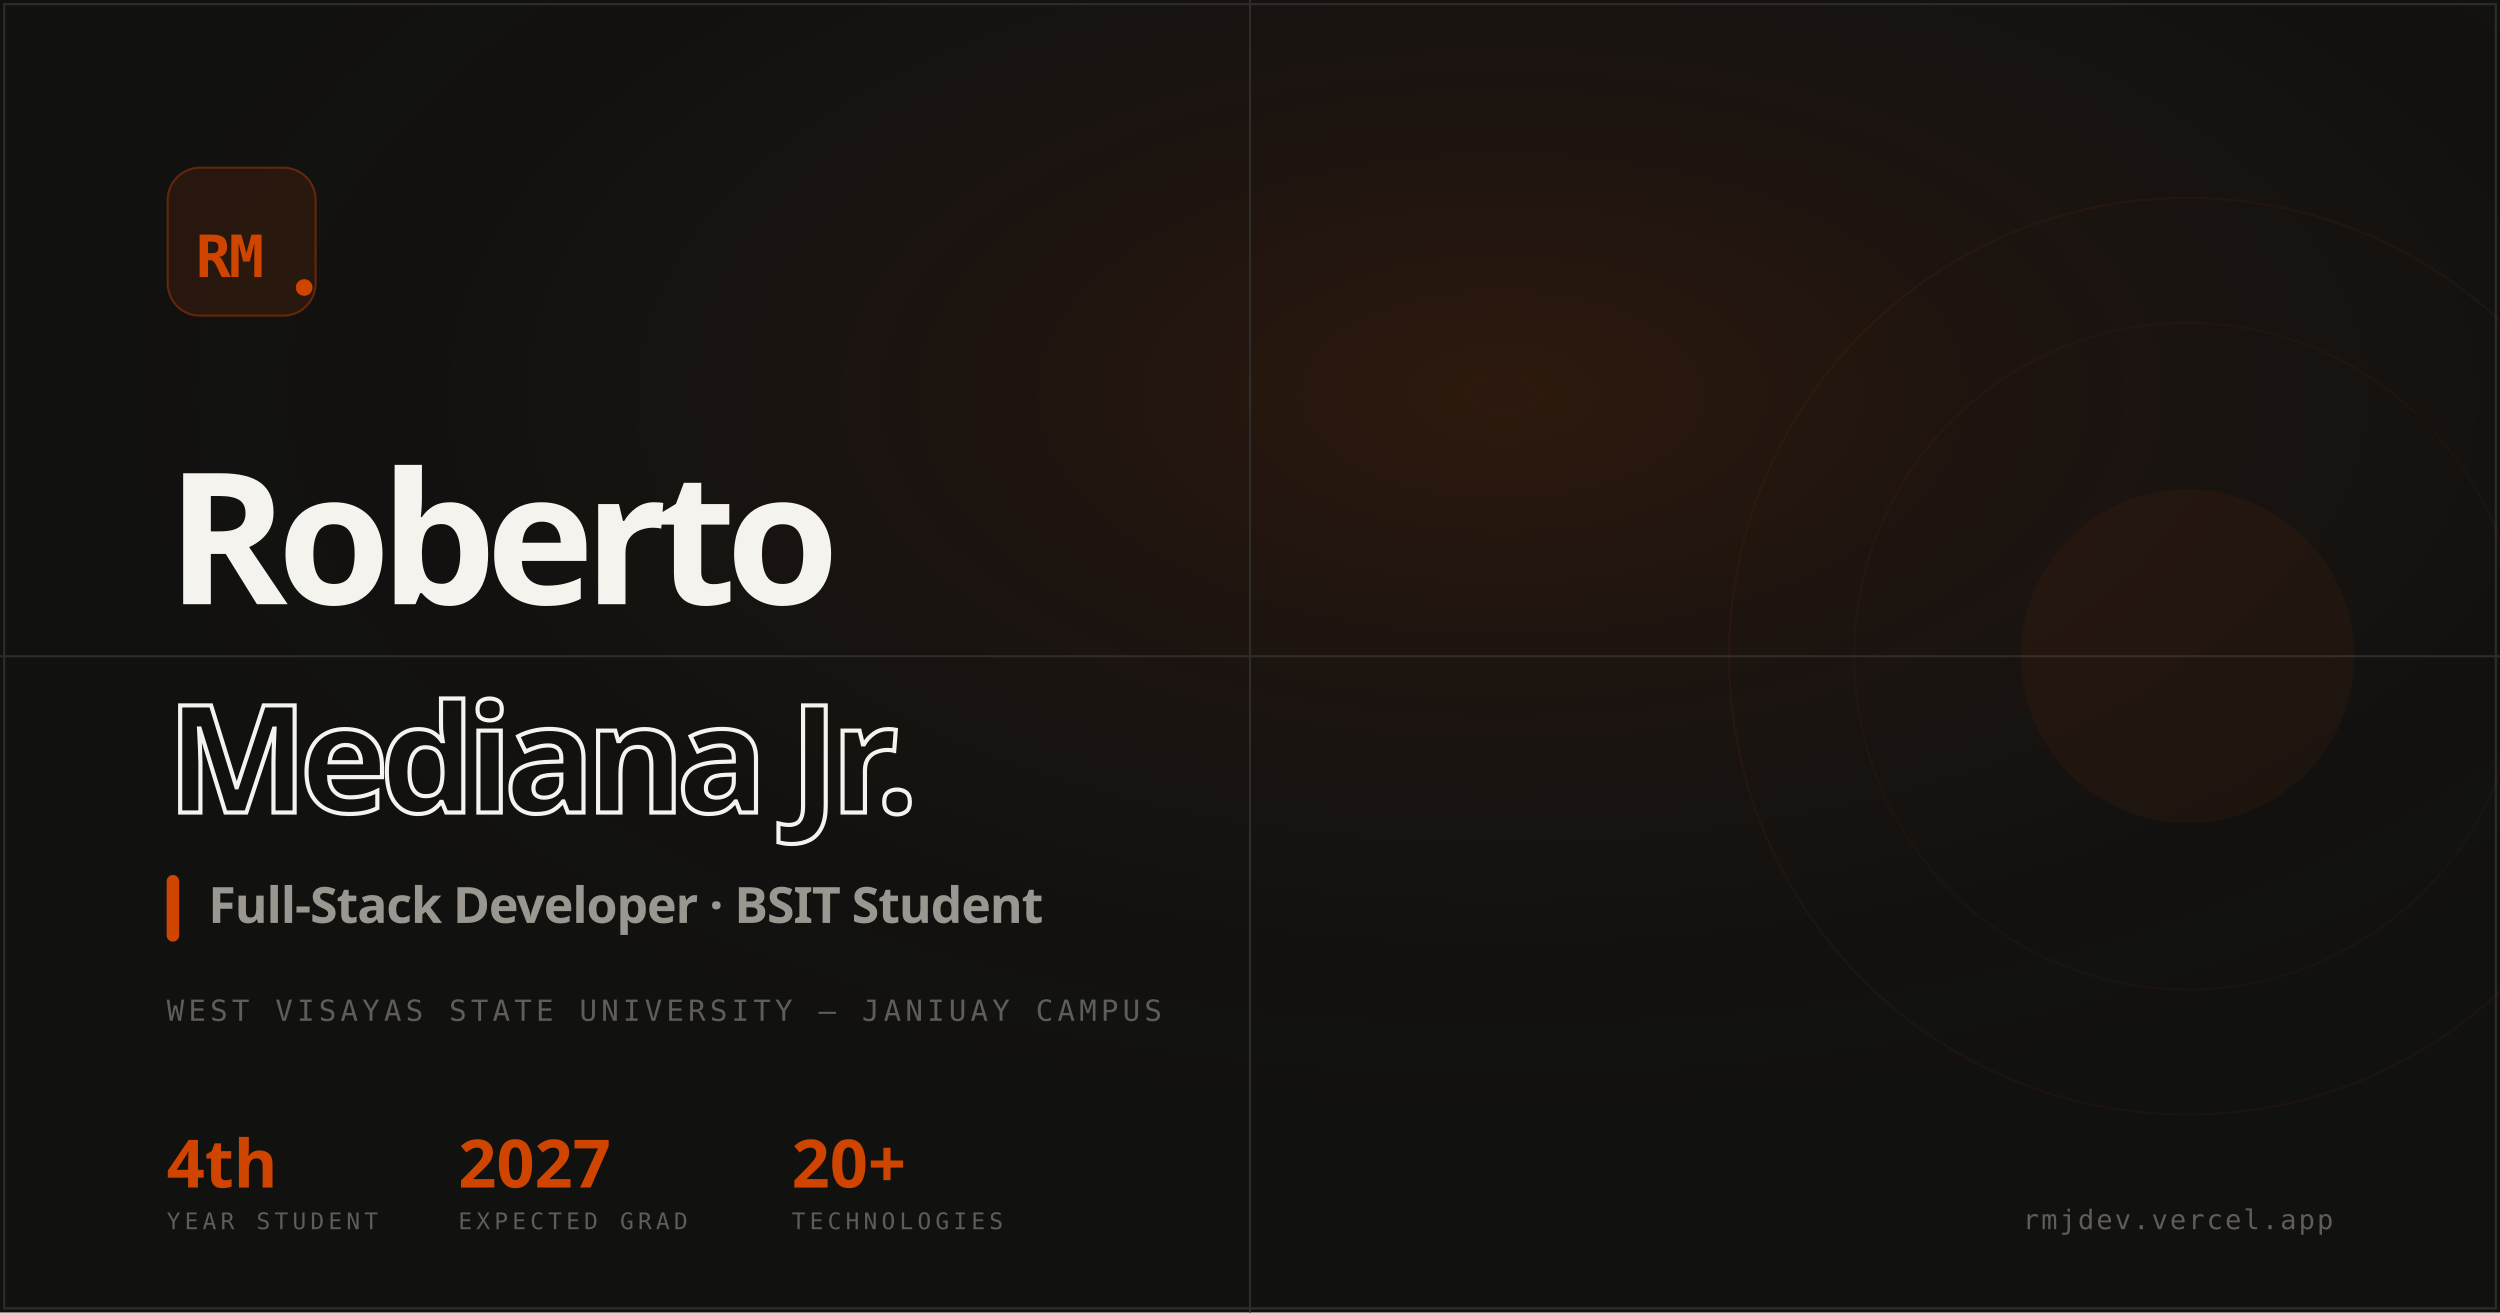
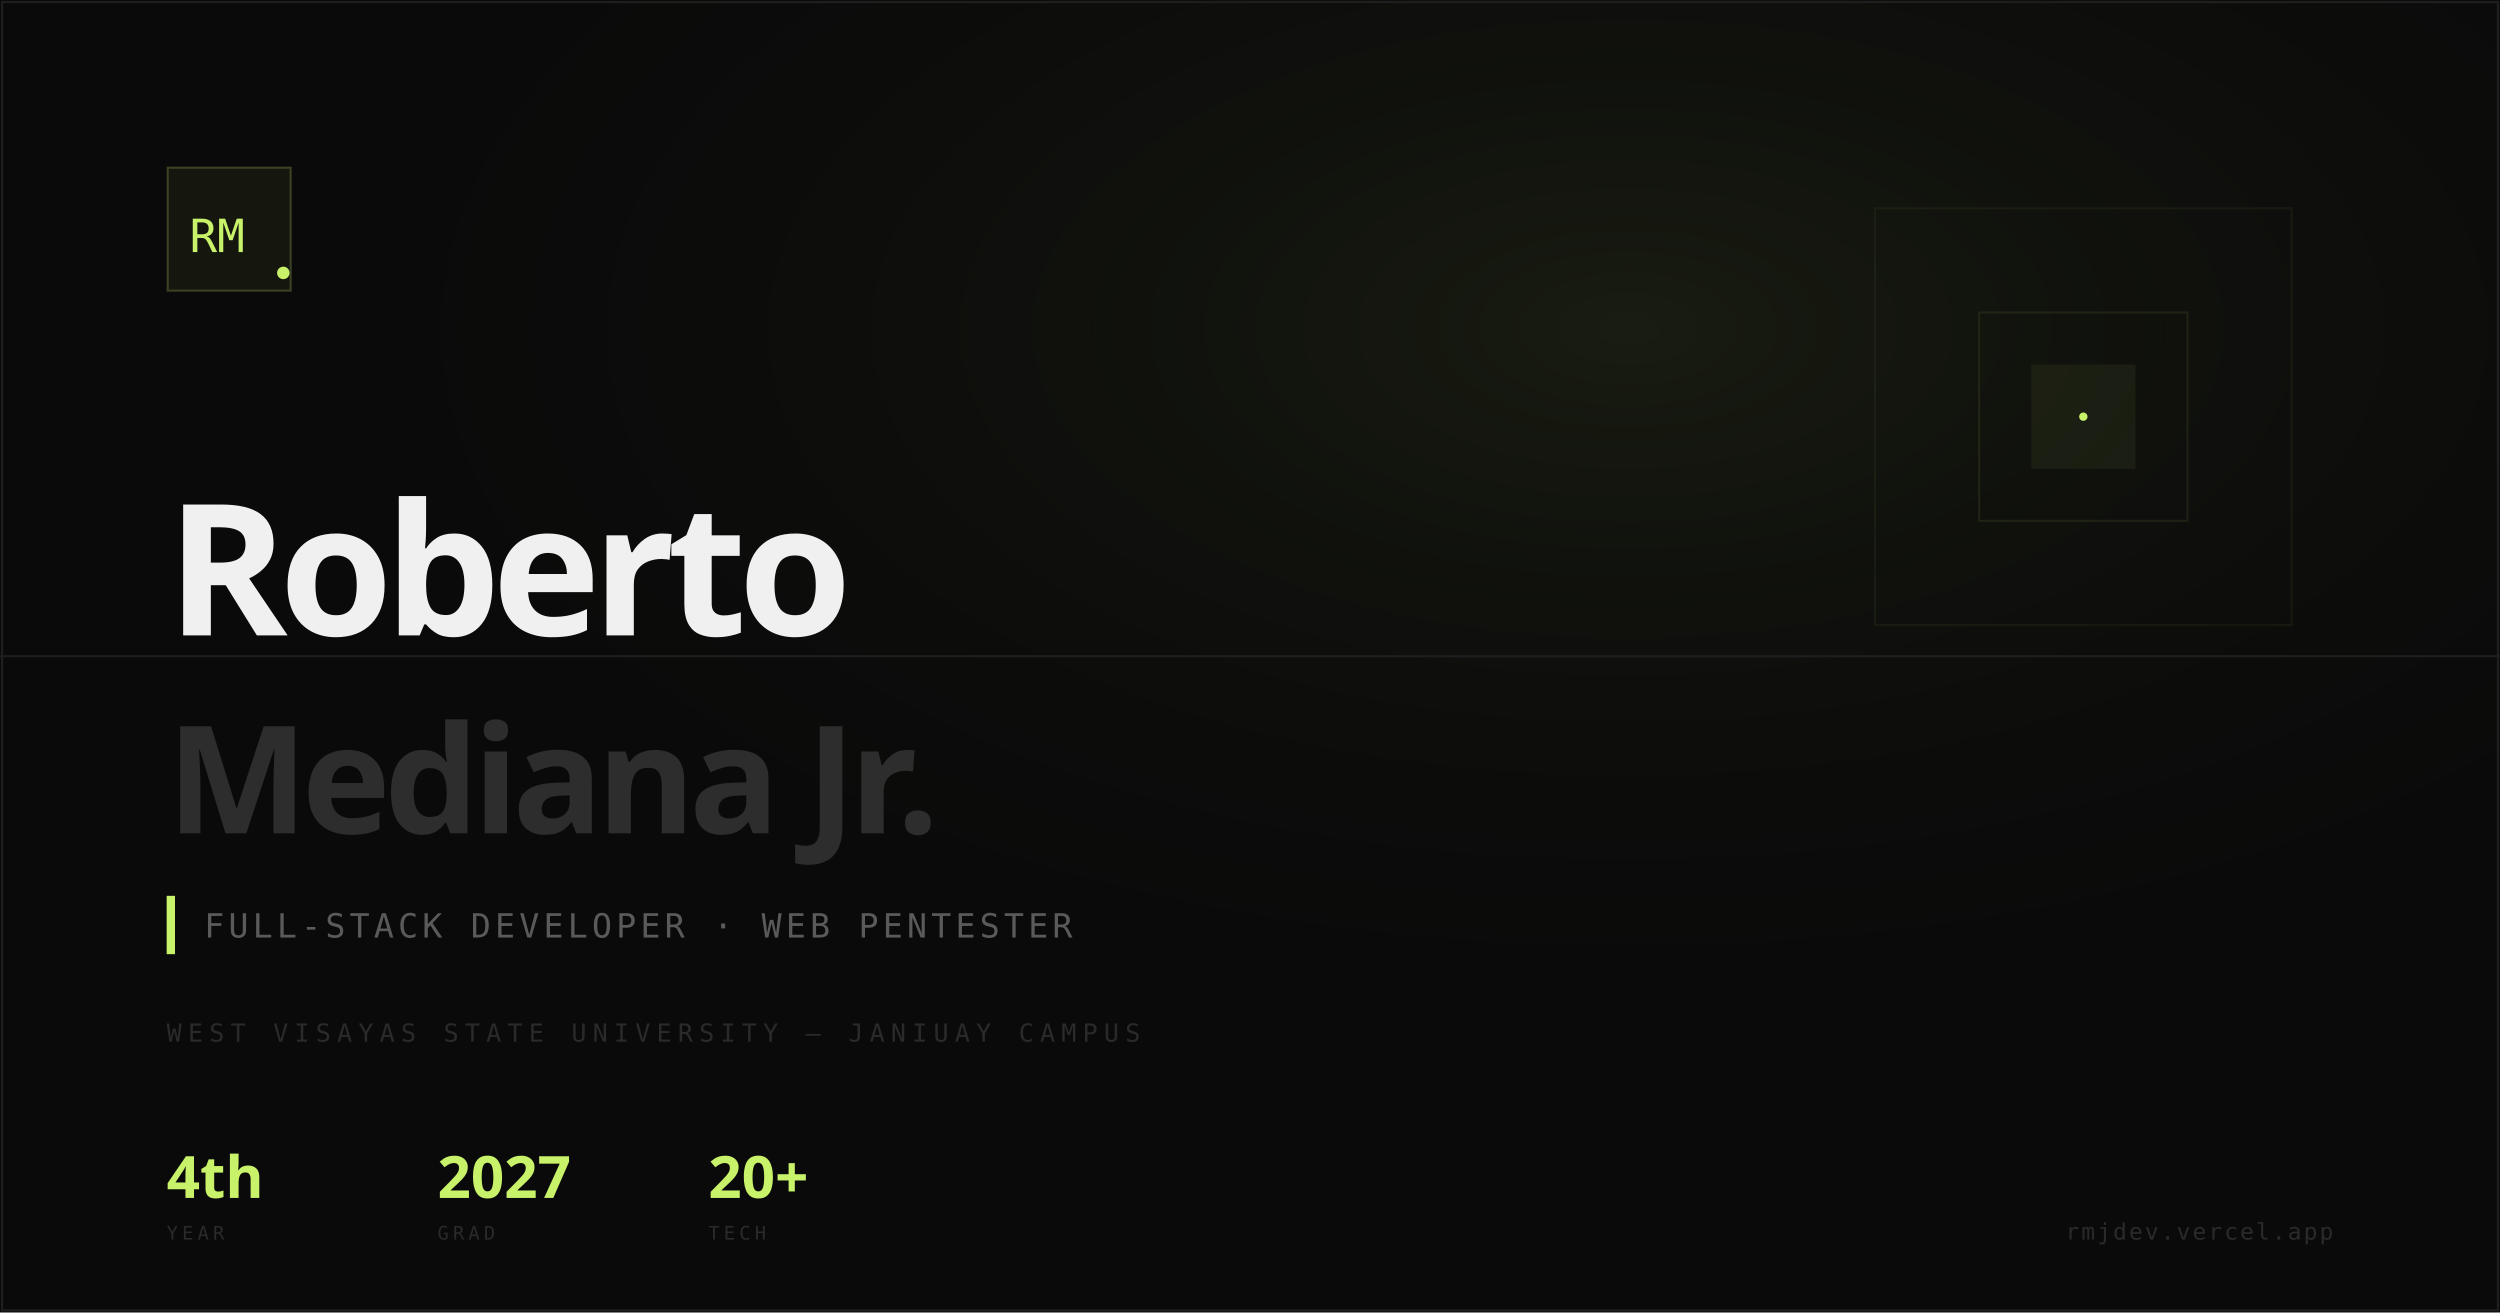
<svg xmlns="http://www.w3.org/2000/svg" width="1200" height="630" viewBox="0 0 1200 630" fill="none">
-   <rect width="1200" height="630" fill="#111110" />
-   <radialGradient id="g1" cx="60%" cy="30%" r="60%">
-     <stop offset="0%" stop-color="#CF4500" stop-opacity="0.15" />
-     <stop offset="100%" stop-color="#111110" stop-opacity="0" />
+   <rect width="1200" height="630" fill="#0a0a0a" />
+   <radialGradient id="g1" cx="65%" cy="25%" r="55%">
+     <stop offset="0%" stop-color="#c8f269" stop-opacity="0.08" />
+     <stop offset="100%" stop-color="#0a0a0a" stop-opacity="0" />
  </radialGradient>
  <rect width="1200" height="630" fill="url(#g1)" />
-   <line x1="0" y1="315" x2="1200" y2="315" stroke="#2E2D2A" stroke-width="1" />
-   <line x1="600" y1="0" x2="600" y2="630" stroke="#2E2D2A" stroke-width="1" />
-   <rect x="2" y="2" width="1196" height="626" rx="0" stroke="#2E2D2A" stroke-width="1" fill="none" />
-   <rect x="80" y="80" width="72" height="72" rx="16" fill="#CF4500" fill-opacity="0.12" />
-   <rect x="80.5" y="80.5" width="71" height="71" rx="15.5" stroke="#CF4500" stroke-opacity="0.35" />
-   <text x="94" y="133" font-family="monospace" font-weight="700" font-size="28" fill="#CF4500" letter-spacing="-1">RM</text>
-   <circle cx="146" cy="138" r="4" fill="#CF4500" />
-   <text x="80" y="290" font-family="system-ui, sans-serif" font-weight="800" font-size="88" fill="#F5F3EE" letter-spacing="-5">Roberto</text>
-   <text x="80" y="390" font-family="system-ui, sans-serif" font-weight="800" font-size="72" fill="transparent" stroke="#F5F3EE" stroke-width="2" letter-spacing="-4">Mediana Jr.</text>
-   <rect x="80" y="420" width="6" height="32" rx="3" fill="#CF4500" />
-   <text x="100" y="443" font-family="system-ui, sans-serif" font-weight="600" font-size="24" fill="#9A9690" letter-spacing="-0.5">Full-Stack Developer · BSIT Student</text>
-   <text x="80" y="490" font-family="monospace" font-size="14" fill="#605C58" letter-spacing="2">WEST VISAYAS STATE UNIVERSITY — JANIUAY CAMPUS</text>
-   <text x="80" y="570" font-family="system-ui, sans-serif" font-weight="800" font-size="32" fill="#CF4500">4th</text>
-   <text x="80" y="590" font-family="monospace" font-size="11" fill="#605C58" letter-spacing="2">YEAR STUDENT</text>
-   <text x="220" y="570" font-family="system-ui, sans-serif" font-weight="800" font-size="32" fill="#CF4500">2027</text>
-   <text x="220" y="590" font-family="monospace" font-size="11" fill="#605C58" letter-spacing="2">EXPECTED GRAD</text>
-   <text x="380" y="570" font-family="system-ui, sans-serif" font-weight="800" font-size="32" fill="#CF4500">20+</text>
-   <text x="380" y="590" font-family="monospace" font-size="11" fill="#605C58" letter-spacing="2">TECHNOLOGIES</text>
-   <circle cx="1050" cy="315" r="220" stroke="#CF4500" stroke-opacity="0.07" stroke-width="1" fill="none" />
-   <circle cx="1050" cy="315" r="160" stroke="#CF4500" stroke-opacity="0.05" stroke-width="1" fill="none" />
-   <circle cx="1050" cy="315" r="80" fill="#CF4500" fill-opacity="0.06" />
-   <text x="1120" y="590" font-family="monospace" font-size="13" fill="#605C58" text-anchor="end" letter-spacing="1">rmjdev.vercel.app</text>
+   <rect x="1" y="1" width="1198" height="628" stroke="#1f1f1f" stroke-width="1" fill="none" />
+   <line x1="0" y1="315" x2="1200" y2="315" stroke="#1f1f1f" stroke-width="1" />
+   <rect x="80" y="80" width="60" height="60" fill="#c8f269" fill-opacity="0.06" />
+   <rect x="80.5" y="80.5" width="59" height="59" stroke="#c8f269" stroke-opacity="0.2" />
+   <text x="91" y="121" font-family="monospace" font-weight="500" font-size="22" fill="#c8f269">RM</text>
+   <circle cx="136" cy="131" r="3" fill="#c8f269" />
+   <text x="80" y="305" font-family="system-ui" font-weight="700" font-size="88" fill="#f0f0f0" letter-spacing="-4">Roberto</text>
+   <text x="80" y="400" font-family="system-ui" font-weight="700" font-size="72" fill="#f0f0f0" fill-opacity="0.15" letter-spacing="-3">Mediana Jr.</text>
+   <rect x="80" y="430" width="4" height="28" fill="#c8f269" />
+   <text x="98" y="450" font-family="monospace" font-size="16" fill="#5a5a5a" letter-spacing="2">FULL-STACK DEVELOPER · WEB PENTESTER</text>
+   <text x="80" y="500" font-family="monospace" font-size="12" fill="#2a2a2a" letter-spacing="3">WEST VISAYAS STATE UNIVERSITY — JANIUAY CAMPUS</text>
+   <text x="80" y="575" font-family="system-ui" font-weight="800" font-size="28" fill="#c8f269">4th</text>
+   <text x="80" y="595" font-family="monospace" font-size="9" fill="#2a2a2a" letter-spacing="2">YEAR</text>
+   <text x="210" y="575" font-family="system-ui" font-weight="800" font-size="28" fill="#c8f269">2027</text>
+   <text x="210" y="595" font-family="monospace" font-size="9" fill="#2a2a2a" letter-spacing="2">GRAD</text>
+   <text x="340" y="575" font-family="system-ui" font-weight="800" font-size="28" fill="#c8f269">20+</text>
+   <text x="340" y="595" font-family="monospace" font-size="9" fill="#2a2a2a" letter-spacing="2">TECH</text>
+   <rect x="900" y="100" width="200" height="200" stroke="#c8f269" stroke-opacity="0.05" fill="none" />
+   <rect x="950" y="150" width="100" height="100" stroke="#c8f269" stroke-opacity="0.08" fill="none" />
+   <rect x="975" y="175" width="50" height="50" fill="#c8f269" fill-opacity="0.06" />
+   <circle cx="1000" cy="200" r="2" fill="#c8f269" />
+   <text x="1120" y="595" font-family="monospace" font-size="11" fill="#2a2a2a" text-anchor="end" letter-spacing="1">rmjdev.vercel.app</text>
</svg>
